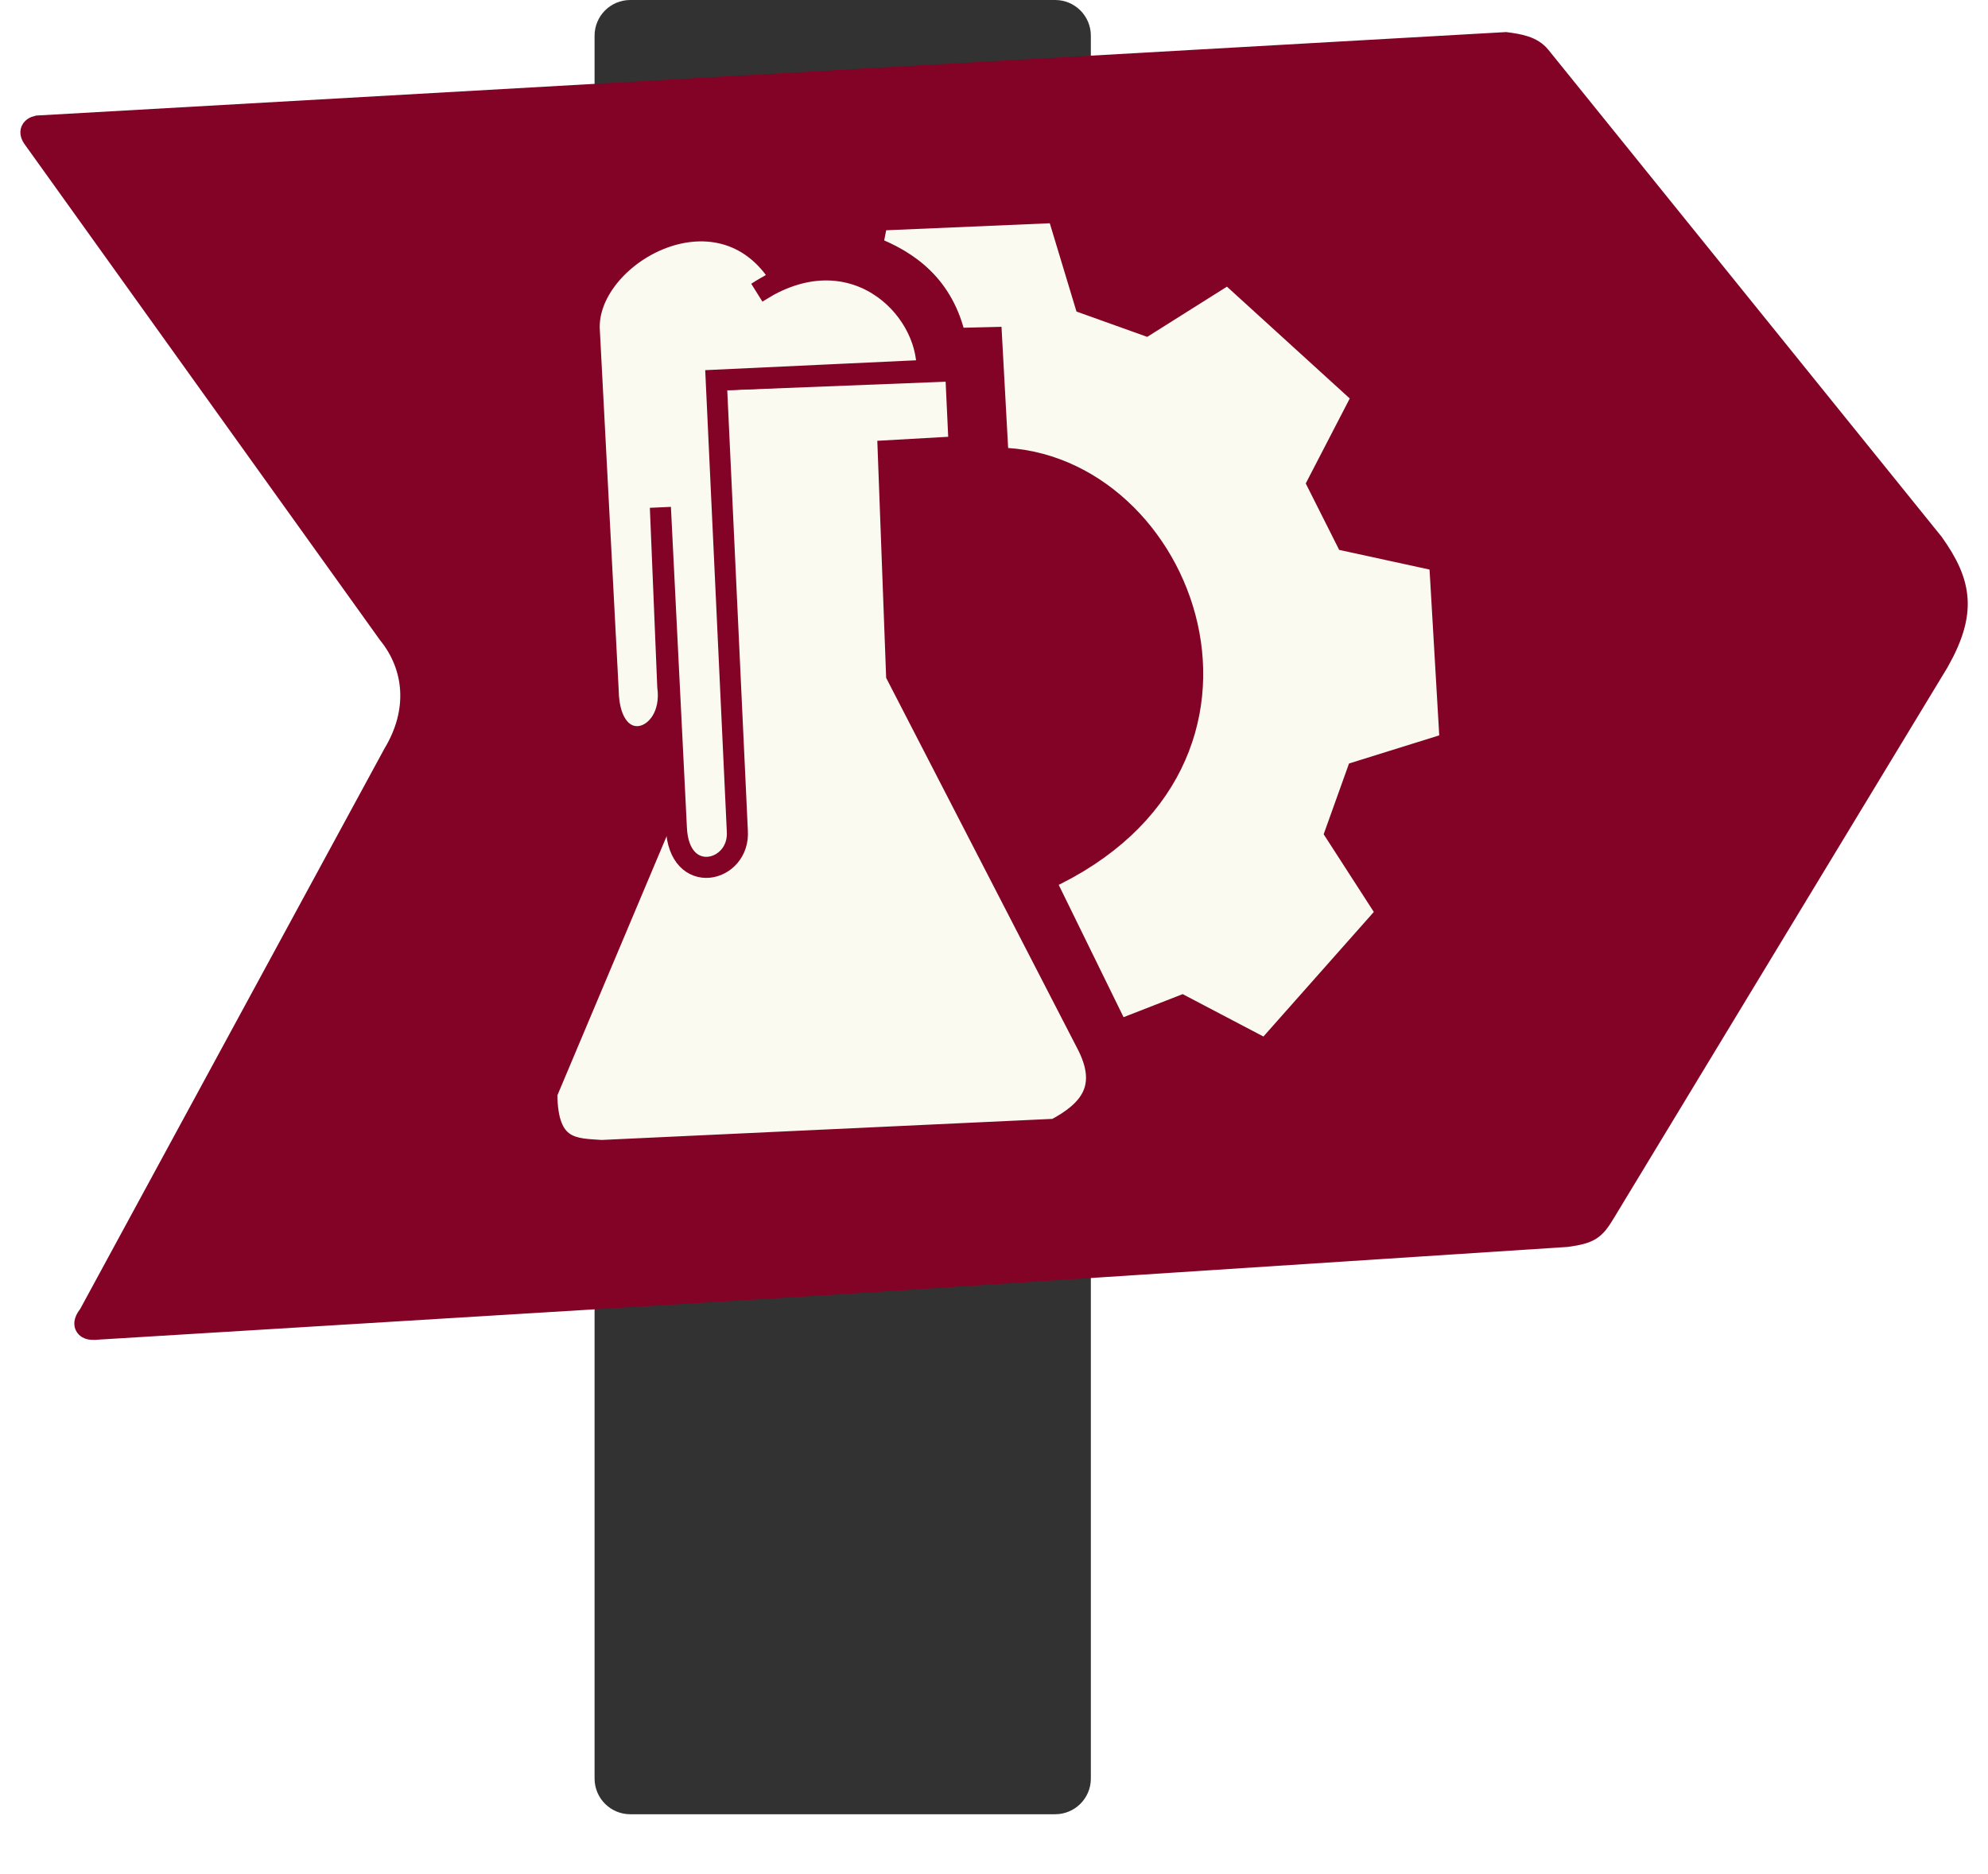
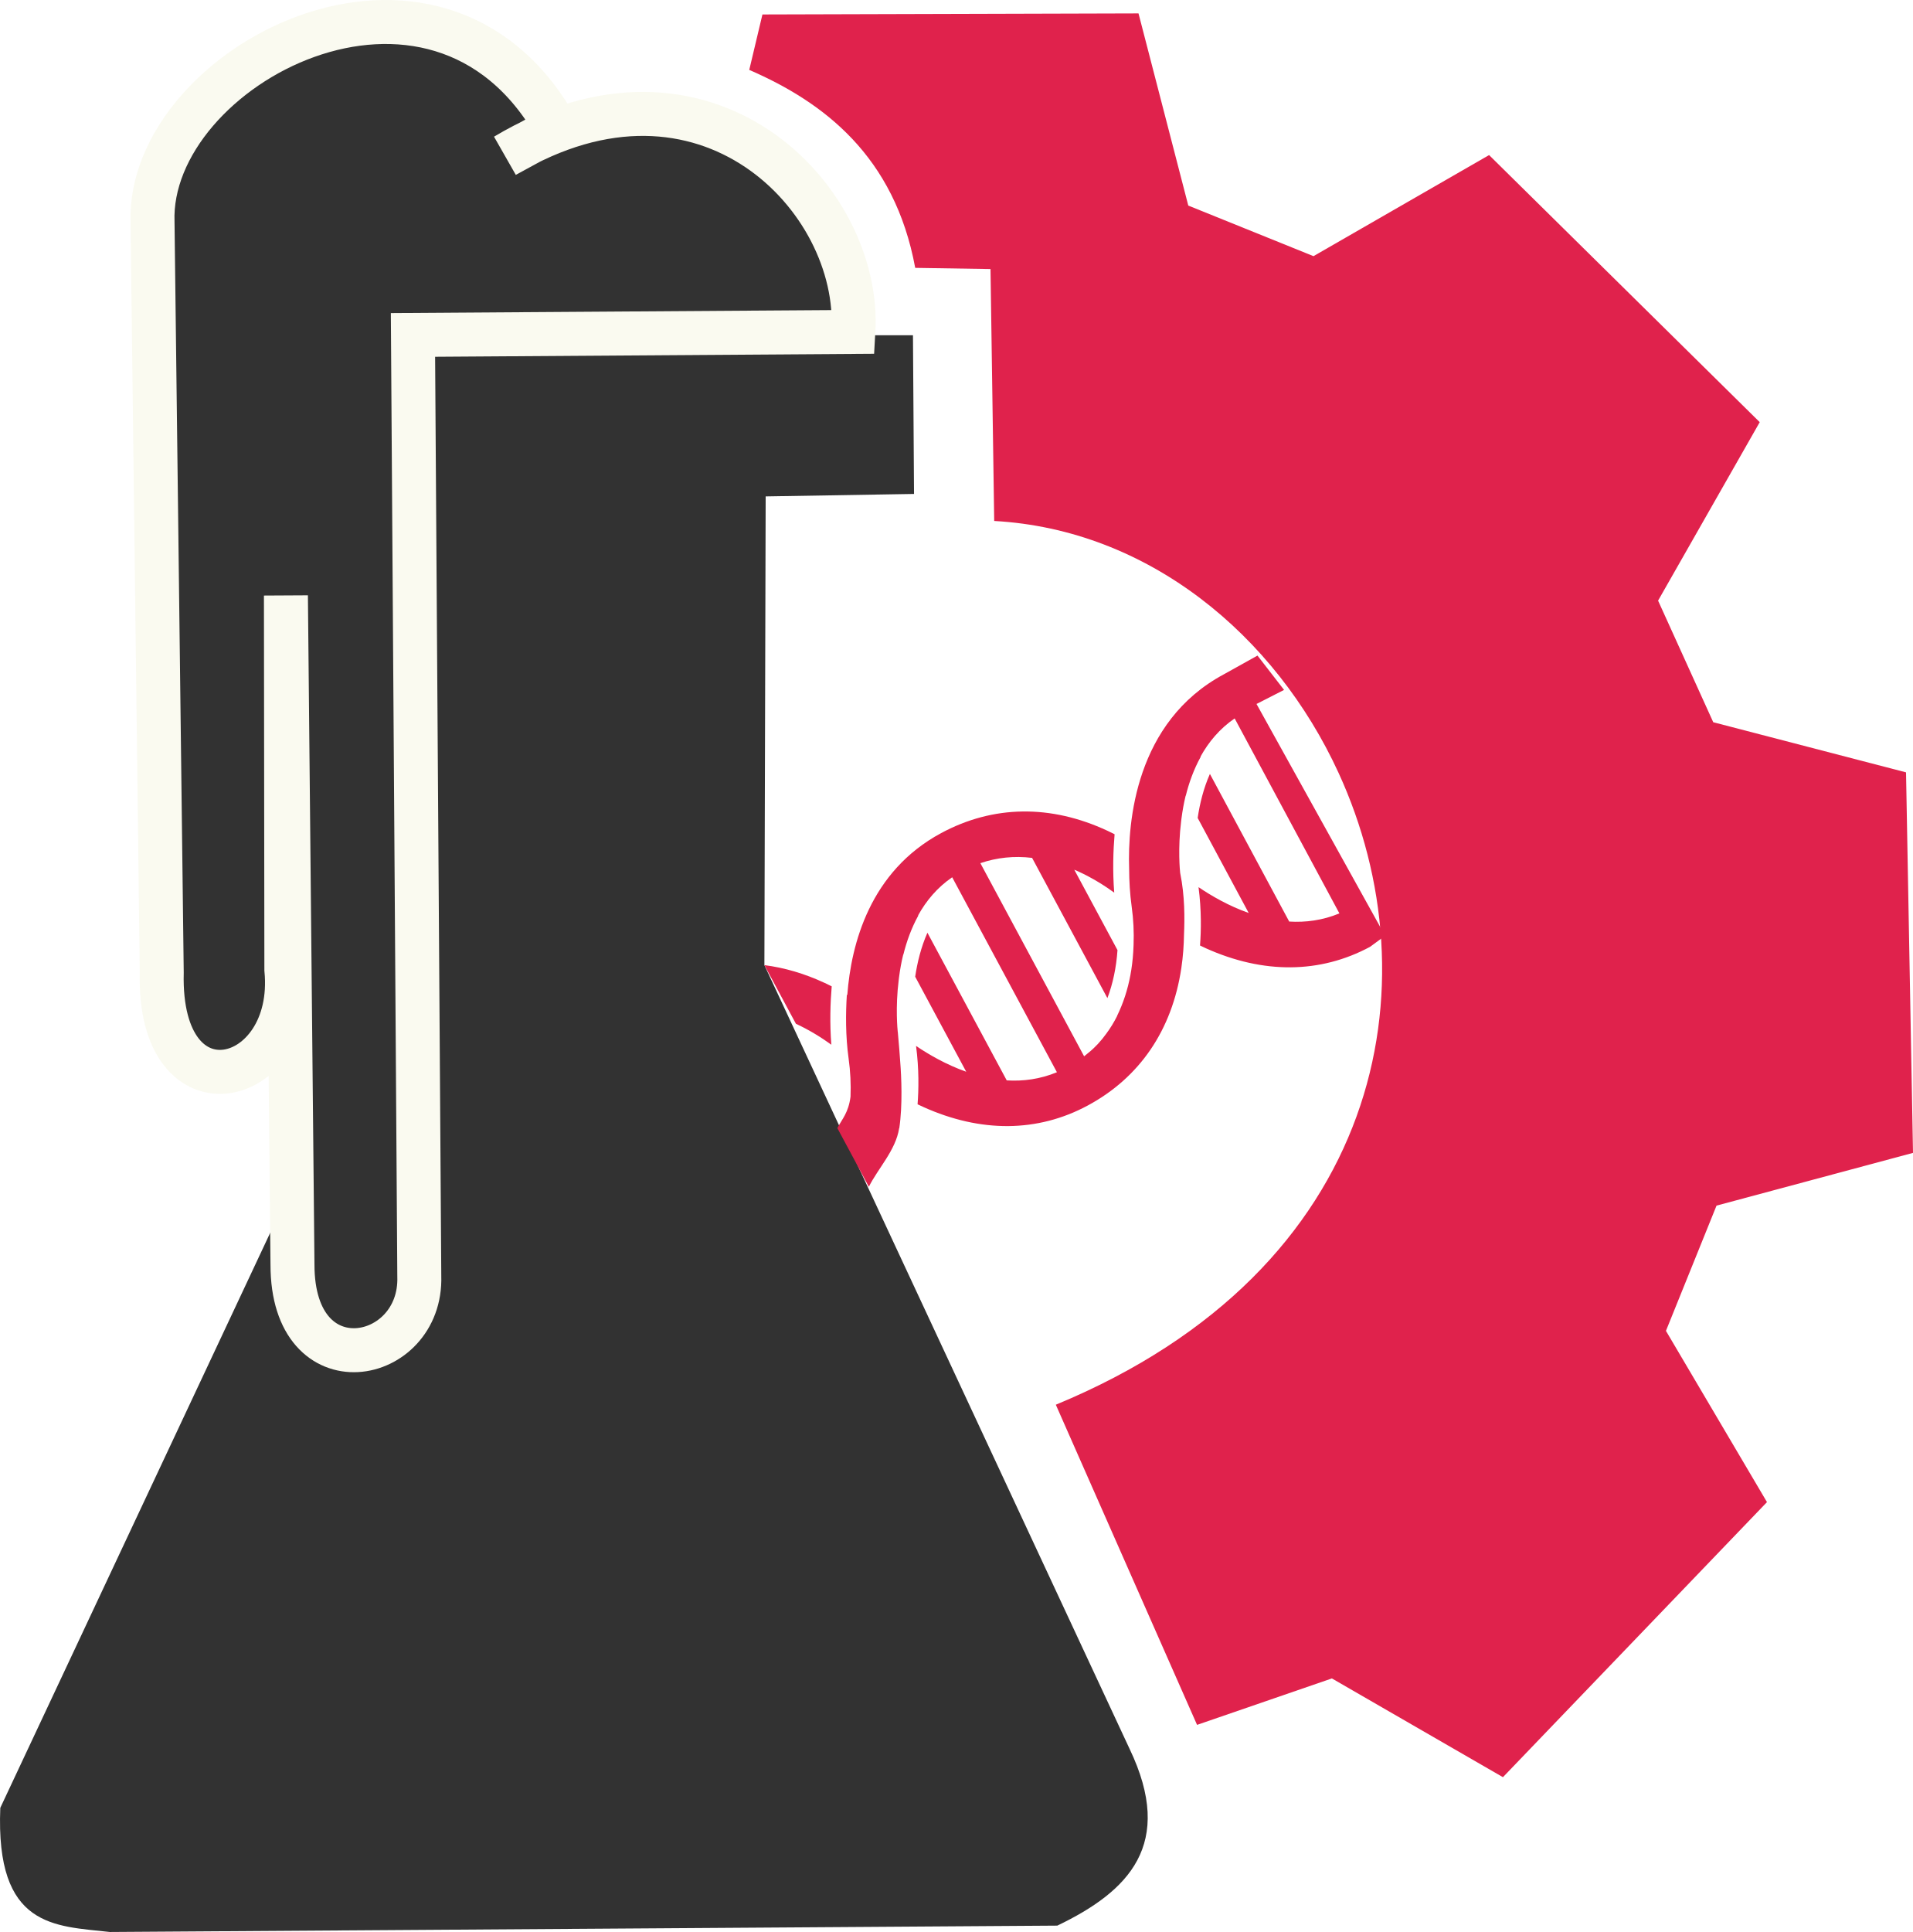
- <svg xmlns="http://www.w3.org/2000/svg" width="188.675mm" height="177.881mm" viewBox="0 0 188.675 177.881" version="1.1" id="svg4789">
-   <defs id="defs4783" />
-   <g id="layer1" transform="translate(31.20147,-13.55297)">
-     <g transform="matrix(1.447283,0,0,1.447283,19.83278,34.10659)" id="g16">
-       <rect style="opacity:1;fill:#323232;fill-opacity:1;stroke:#323232;stroke-width:1.727;stroke-linecap:square;stroke-miterlimit:4;stroke-dasharray:none;stroke-dashoffset:0;stroke-opacity:1" id="rect9314" width="30.817" height="117.262" x="4.591" y="-13.338" rx="1.477" ry="1.477" />
-       <path style="fill:#820325;fill-opacity:1;fill-rule:evenodd;stroke:#820325;stroke-width:1.727;stroke-linecap:butt;stroke-linejoin:miter;stroke-miterlimit:4;stroke-dasharray:none;stroke-opacity:1" d="m 63.475,-11.232 c 0.847,0.115 1.65,0.244 2.132,0.845 l 25.77,31.916 c 1.837,2.58 2.12,4.429 0.328,7.599 l -21.89,36.138 c -0.636,1.054 -0.892,1.244 -2.351,1.453 l -47.805,3.115 -48.46,2.96 c -0.677,0.08 -0.976,-0.045 -0.477,-0.673 l 19.978,-36.801 c 1.719,-2.857 1.441,-5.844 -0.36,-8.068 L -32.964,-5.269 c -0.142,-0.218 -0.176,-0.408 0.2,-0.496 z" id="path9312-7" />
-       <g id="g9333" transform="rotate(-2.67801,-12.75774,83.71974)">
-         <path id="path9324" d="m 26.139,1.962 11.819,0.046 1.524,6.048 3.924,1.616 5.54,-3.139 8.449,8.449 -3.232,5.586 1.708,3.832 6.048,1.616 0.139,11.957 -6.186,1.616 -1.616,3.924 3.139,5.402 -8.356,8.587 -5.355,-3.139 -4.247,1.431 -4.371,-10.089 C 52.204,38.753 45.515,18.684 33.316,17.925 L 33.253,10.009 30.887,9.956 C 30.263,6.44 28.048,4.732 25.713,3.701 Z" style="fill:#fafaf0;fill-opacity:1;fill-rule:evenodd;stroke:#820325;stroke-width:1.382;stroke-linecap:butt;stroke-linejoin:miter;stroke-miterlimit:4;stroke-dasharray:none;stroke-opacity:1" />
-         <path id="path9326" d="m 15.09,11.956 15.712,0.117 v 4.986 l -4.663,0.046 -0.139,14.727 11.311,24.7 c 1.417,3.013 -0.062,4.481 -2.308,5.54 H 5.225 C 3.499,61.866 1.628,61.931 1.809,58.148 L 13.989,32.651 Z" style="fill:#fafaf0;fill-opacity:1;fill-rule:evenodd;stroke:#820325;stroke-width:1.382;stroke-linecap:butt;stroke-linejoin:miter;stroke-miterlimit:4;stroke-dasharray:none;stroke-opacity:1" />
-         <path id="path9328" d="M 28.931,11.956 C 29.214,7.745 24.331,2.633 18.028,6.341 L 19.637,5.479 C 15.899,-1.288 6.781,3.466 6.928,8.365 L 7.059,31.935 c -0.15,4.713 4.247,3.633 3.917,-0.065 l 0.065,-11.752 0.065,21.024 c -0.029,3.923 4.056,3.148 3.983,0.392 V 11.956 Z" style="fill:#fafaf0;fill-opacity:1;fill-rule:evenodd;stroke:#820325;stroke-width:1.382;stroke-linecap:butt;stroke-linejoin:miter;stroke-miterlimit:4;stroke-dasharray:none;stroke-opacity:1" />
+ <svg xmlns="http://www.w3.org/2000/svg" width="72.176mm" height="72.876mm" viewBox="0 0 255.742 258.222" id="svg4163" version="1.1">
+   <defs id="defs4165" />
+   <g id="layer1" transform="translate(125.0137,-291.8225)">
+     <g transform="matrix(5.121705,0.2573896,-0.2573896,5.121705,-142.2215,307.7754)" id="g4771">
+       <g id="g9333" transform="matrix(0.8281516,-0.04719329,0.04719329,0.8281516,1.325461,-4.287621)">
+         <path id="path9324" d="m 26.139,1.962 11.819,0.046 1.524,6.048 3.924,1.616 5.54,-3.139 8.449,8.449 -3.232,5.586 1.708,3.832 6.048,1.616 0.139,11.957 -6.186,1.616 -1.616,3.924 3.139,5.402 -8.356,8.587 -5.355,-3.139 -4.247,1.431 -4.371,-10.089 C 45.411,41.508 47.074,32.531 44.083,25.908 42.12,21.56 38.15,18.226 33.316,17.925 L 33.253,10.009 30.887,9.956 C 30.263,6.44 28.048,4.732 25.713,3.701 Z" style="fill:#e0224c;fill-opacity:1;fill-rule:evenodd;stroke:none;stroke-width:1.382;stroke-linecap:butt;stroke-linejoin:miter;stroke-miterlimit:4;stroke-dasharray:none;stroke-opacity:1" />
+         <path id="path9326" d="m 15.09,11.956 15.712,0.117 0,4.986 -4.663,0.046 -0.139,14.727 2.092,4.569 9.219,20.131 c 1.417,3.013 -0.062,4.481 -2.308,5.54 l -29.778,0 C 3.499,61.866 1.628,61.931 1.809,58.148 L 13.989,32.651 Z" style="fill:#323232;fill-opacity:1;fill-rule:evenodd;stroke:none;stroke-width:1.382;stroke-linecap:butt;stroke-linejoin:miter;stroke-miterlimit:4;stroke-dasharray:none;stroke-opacity:1" />
+         <path id="path9328" d="M 28.931,11.956 C 29.214,7.745 24.331,2.633 18.028,6.341 L 19.637,5.479 C 15.899,-1.288 6.781,3.466 6.928,8.365 L 7.059,31.935 c -0.15,4.713 4.247,3.633 3.917,-0.065 l 0.065,-11.752 0.065,21.024 c -0.029,3.923 4.056,3.148 3.983,0.392 l 0,-29.577 z" style="fill:#323232;fill-opacity:1;fill-rule:evenodd;stroke:#fafaf0;stroke-width:1.382;stroke-linecap:butt;stroke-linejoin:miter;stroke-miterlimit:4;stroke-dasharray:none;stroke-opacity:1" />
      </g>
-       <flowRoot xml:space="preserve" id="flowRoot9373" style="font-style:normal;font-weight:normal;font-size:53.333px;line-height:100%;font-family:sans-serif;text-align:start;letter-spacing:0px;word-spacing:0px;text-anchor:start;fill:#323232;fill-opacity:1;stroke:none;stroke-width:1px;stroke-linecap:butt;stroke-linejoin:miter;stroke-opacity:1" transform="matrix(0.1740721,0,0,0.1740721,-42.199,-15.15592)">
-         <flowRegion id="flowRegion9375" style="line-height:100%;text-align:start;text-anchor:start;fill:#323232;fill-opacity:1">
-           <rect id="rect9377" width="460" height="330" x="470" y="510.877" style="line-height:100%;text-align:start;text-anchor:start;fill:#323232;fill-opacity:1" />
-         </flowRegion>
-         <flowPara id="flowPara9379" style="font-style:normal;font-variant:normal;font-weight:normal;font-stretch:normal;line-height:100%;font-family:'Fresh Marker';-inkscape-font-specification:'Fresh Marker';fill:#323232;fill-opacity:1">Street</flowPara>
-         <flowPara id="flowPara9381" style="font-style:normal;font-variant:normal;font-weight:normal;font-stretch:normal;line-height:100%;font-family:'Fresh Marker';-inkscape-font-specification:'Fresh Marker';fill:#323232;fill-opacity:1">Science</flowPara>
-         <flowPara id="flowPara9383" style="font-style:normal;font-variant:normal;font-weight:normal;font-stretch:normal;line-height:100%;font-family:'Fresh Marker';-inkscape-font-specification:'Fresh Marker';fill:#323232;fill-opacity:1">Community</flowPara>
-       </flowRoot>
+       <path style="fill:#e0224c;fill-opacity:1;stroke-width:0.209" id="path2" d="m 28.085,24.916 c 0.059,-0.6 -0.012,-1.347 -0.063,-1.734 -0.023,-0.199 -0.055,-0.441 -0.1,-0.761 -9.3e-4,-0.006 -0.003,-0.012 -0.004,-0.018 -0.007,-0.048 -0.095,-0.617 -0.042,-1.344 0.002,-0.023 0.004,-0.046 0.005,-0.07 5.5e-4,-0.004 8.04e-4,-0.008 0.001,-0.011 0.015,-0.191 0.04,-0.389 0.079,-0.59 l 0.003,0.004 c 0.067,-0.345 0.174,-0.699 0.337,-1.034 l -0.004,-0.007 c 0.191,-0.39 0.461,-0.75 0.837,-1.037 l 2.982,4.938 c -0.43,0.204 -0.87,0.283 -1.296,0.278 L 28.562,19.79 c -0.148,0.385 -0.225,0.79 -0.261,1.161 l 1.453,2.407 c -0.528,-0.157 -0.994,-0.397 -1.34,-0.606 0.11,0.597 0.126,1.137 0.116,1.517 0.051,0.021 0.102,0.043 0.155,0.063 1.531,0.599 3.009,0.512 4.274,-0.252 1.319,-0.796 2.1,-2.076 2.26,-3.701 0.031,-0.312 0.035,-0.607 0.026,-0.874 -0.003,-0.43 -0.029,-1.009 -0.177,-1.587 -0.002,-0.006 -0.003,-0.012 -0.004,-0.018 -0.008,-0.048 -0.095,-0.617 -0.042,-1.345 0.002,-0.023 0.003,-0.046 0.005,-0.07 2.54e-4,-0.004 6.27e-4,-0.007 0.001,-0.011 0.015,-0.191 0.04,-0.389 0.078,-0.59 l 0.003,0.004 c 0.067,-0.344 0.174,-0.699 0.338,-1.034 l -0.004,-0.007 c 0.191,-0.39 0.461,-0.751 0.838,-1.037 l 2.982,4.938 c -0.43,0.204 -0.87,0.283 -1.296,0.278 l -2.258,-3.739 c -0.148,0.385 -0.225,0.79 -0.261,1.162 l 1.453,2.407 c -0.528,-0.157 -0.994,-0.397 -1.34,-0.607 0.109,0.597 0.125,1.137 0.115,1.517 0.051,0.022 0.103,0.043 0.155,0.064 1.531,0.599 3.009,0.512 4.274,-0.252 l 0.377,-0.308 -3.651,-5.865 0.699,-0.402 -0.737,-0.859 -0.855,0.534 c -2.24,1.353 -2.308,3.977 -2.208,5.179 0.017,0.316 0.052,0.651 0.115,0.982 0.064,0.333 0.096,0.666 0.1,0.991 -2.68e-4,0.006 1.9e-4,0.012 2.61e-4,0.017 -9.5e-5,0.008 4.7e-5,0.017 1.4e-4,0.025 0.003,0.195 -0.004,0.404 -0.027,0.622 -0.004,0.038 -0.01,0.075 -0.014,0.113 l -0.001,0.013 c -0.054,0.398 -0.151,0.749 -0.293,1.082 l -0.001,0.009 c -0.074,0.168 -0.16,0.325 -0.258,0.472 -0.129,0.2 -0.276,0.376 -0.442,0.523 -0.034,0.032 -0.069,0.064 -0.106,0.096 l -2.954,-4.892 c 0.424,-0.168 0.872,-0.238 1.34,-0.205 l 2.144,3.552 c 0.123,-0.381 0.192,-0.81 0.2,-1.263 l -1.23,-2.036 c 0.035,0.014 0.071,0.026 0.107,0.04 0.379,0.151 0.708,0.338 0.963,0.504 -0.073,-0.559 -0.081,-1.097 -0.067,-1.52 -0.062,-0.027 -0.125,-0.054 -0.189,-0.081 -1.512,-0.615 -3.009,-0.52 -4.327,0.277 -1.806,1.091 -2.2,3.007 -2.233,4.339 -0.004,-0.002 -0.008,-0.004 -0.012,-0.006 -0.007,0.479 0.018,1.073 0.129,1.656 0.064,0.333 0.096,0.666 0.1,0.991 -0.033,0.423 -0.188,0.588 -0.302,0.836 l 0.897,1.486 c 0.208,-0.482 0.655,-0.989 0.712,-1.564 z m -2.134,-3.685 c -0.535,-0.217 -1.067,-0.344 -1.591,-0.384 l 0.897,1.485 c 0.373,0.151 0.698,0.335 0.95,0.499 -0.073,-0.559 -0.081,-1.097 -0.067,-1.52 -0.062,-0.027 -0.125,-0.054 -0.189,-0.081 z" />
    </g>
  </g>
</svg>
